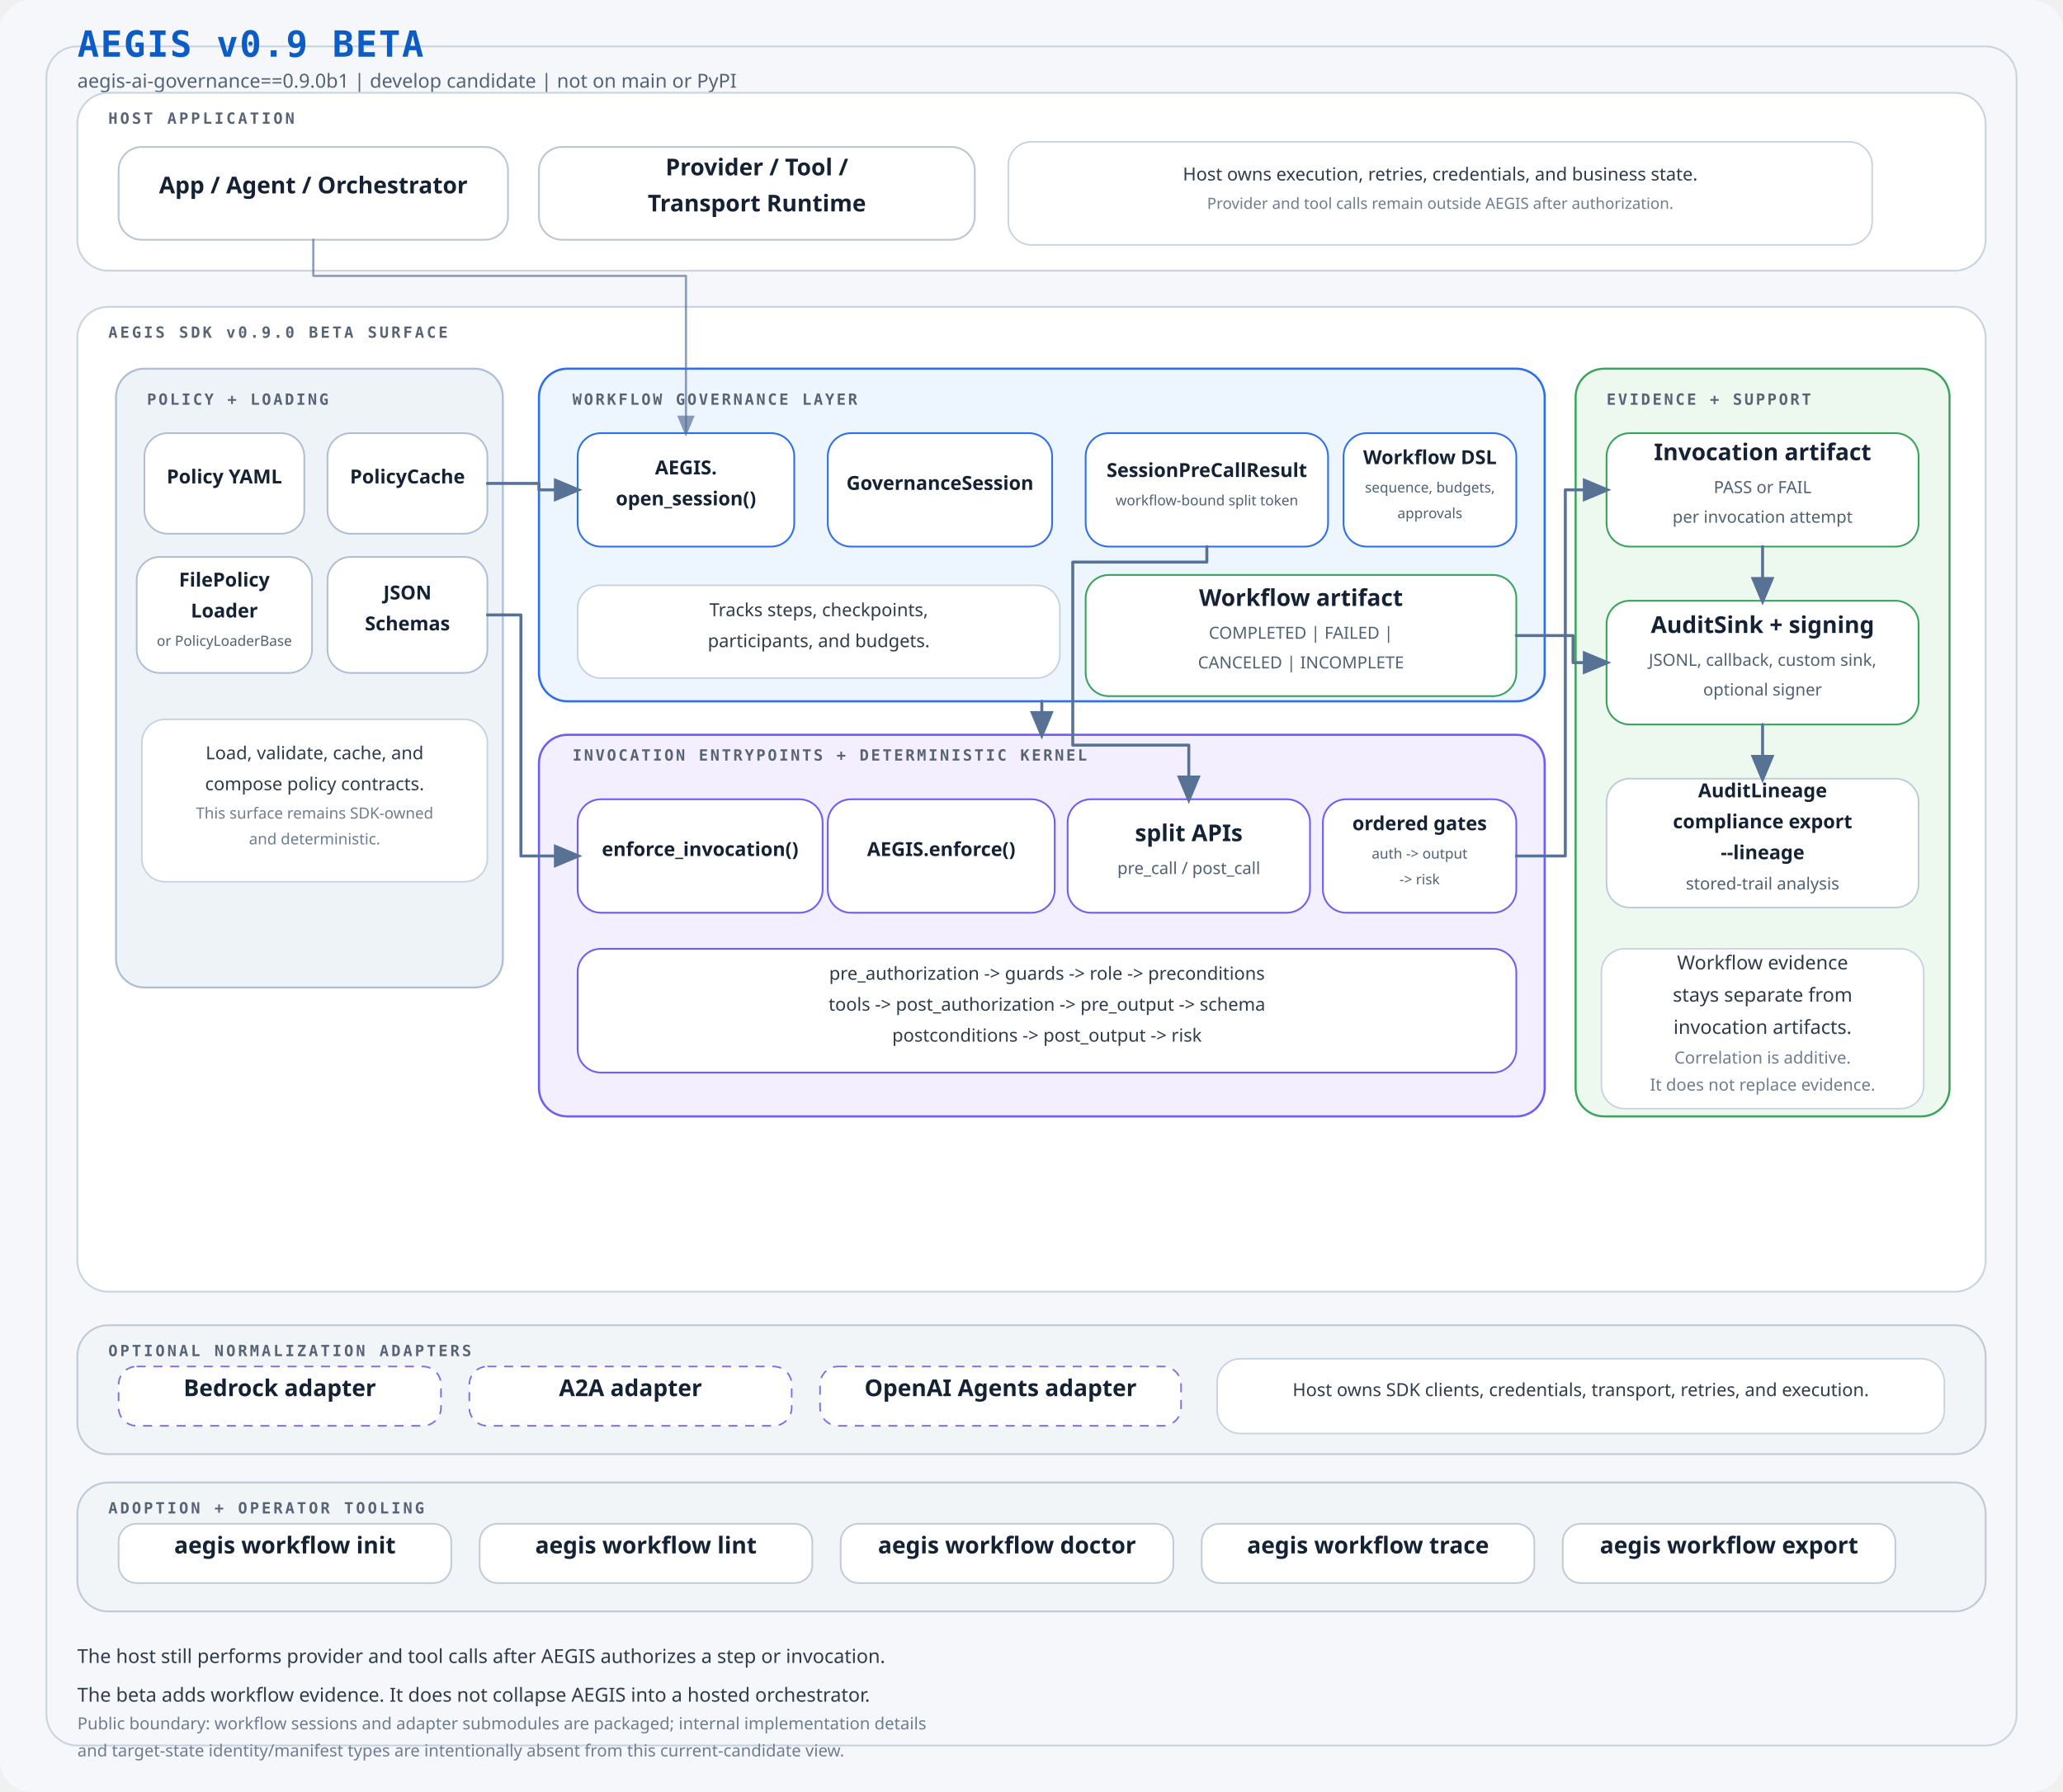
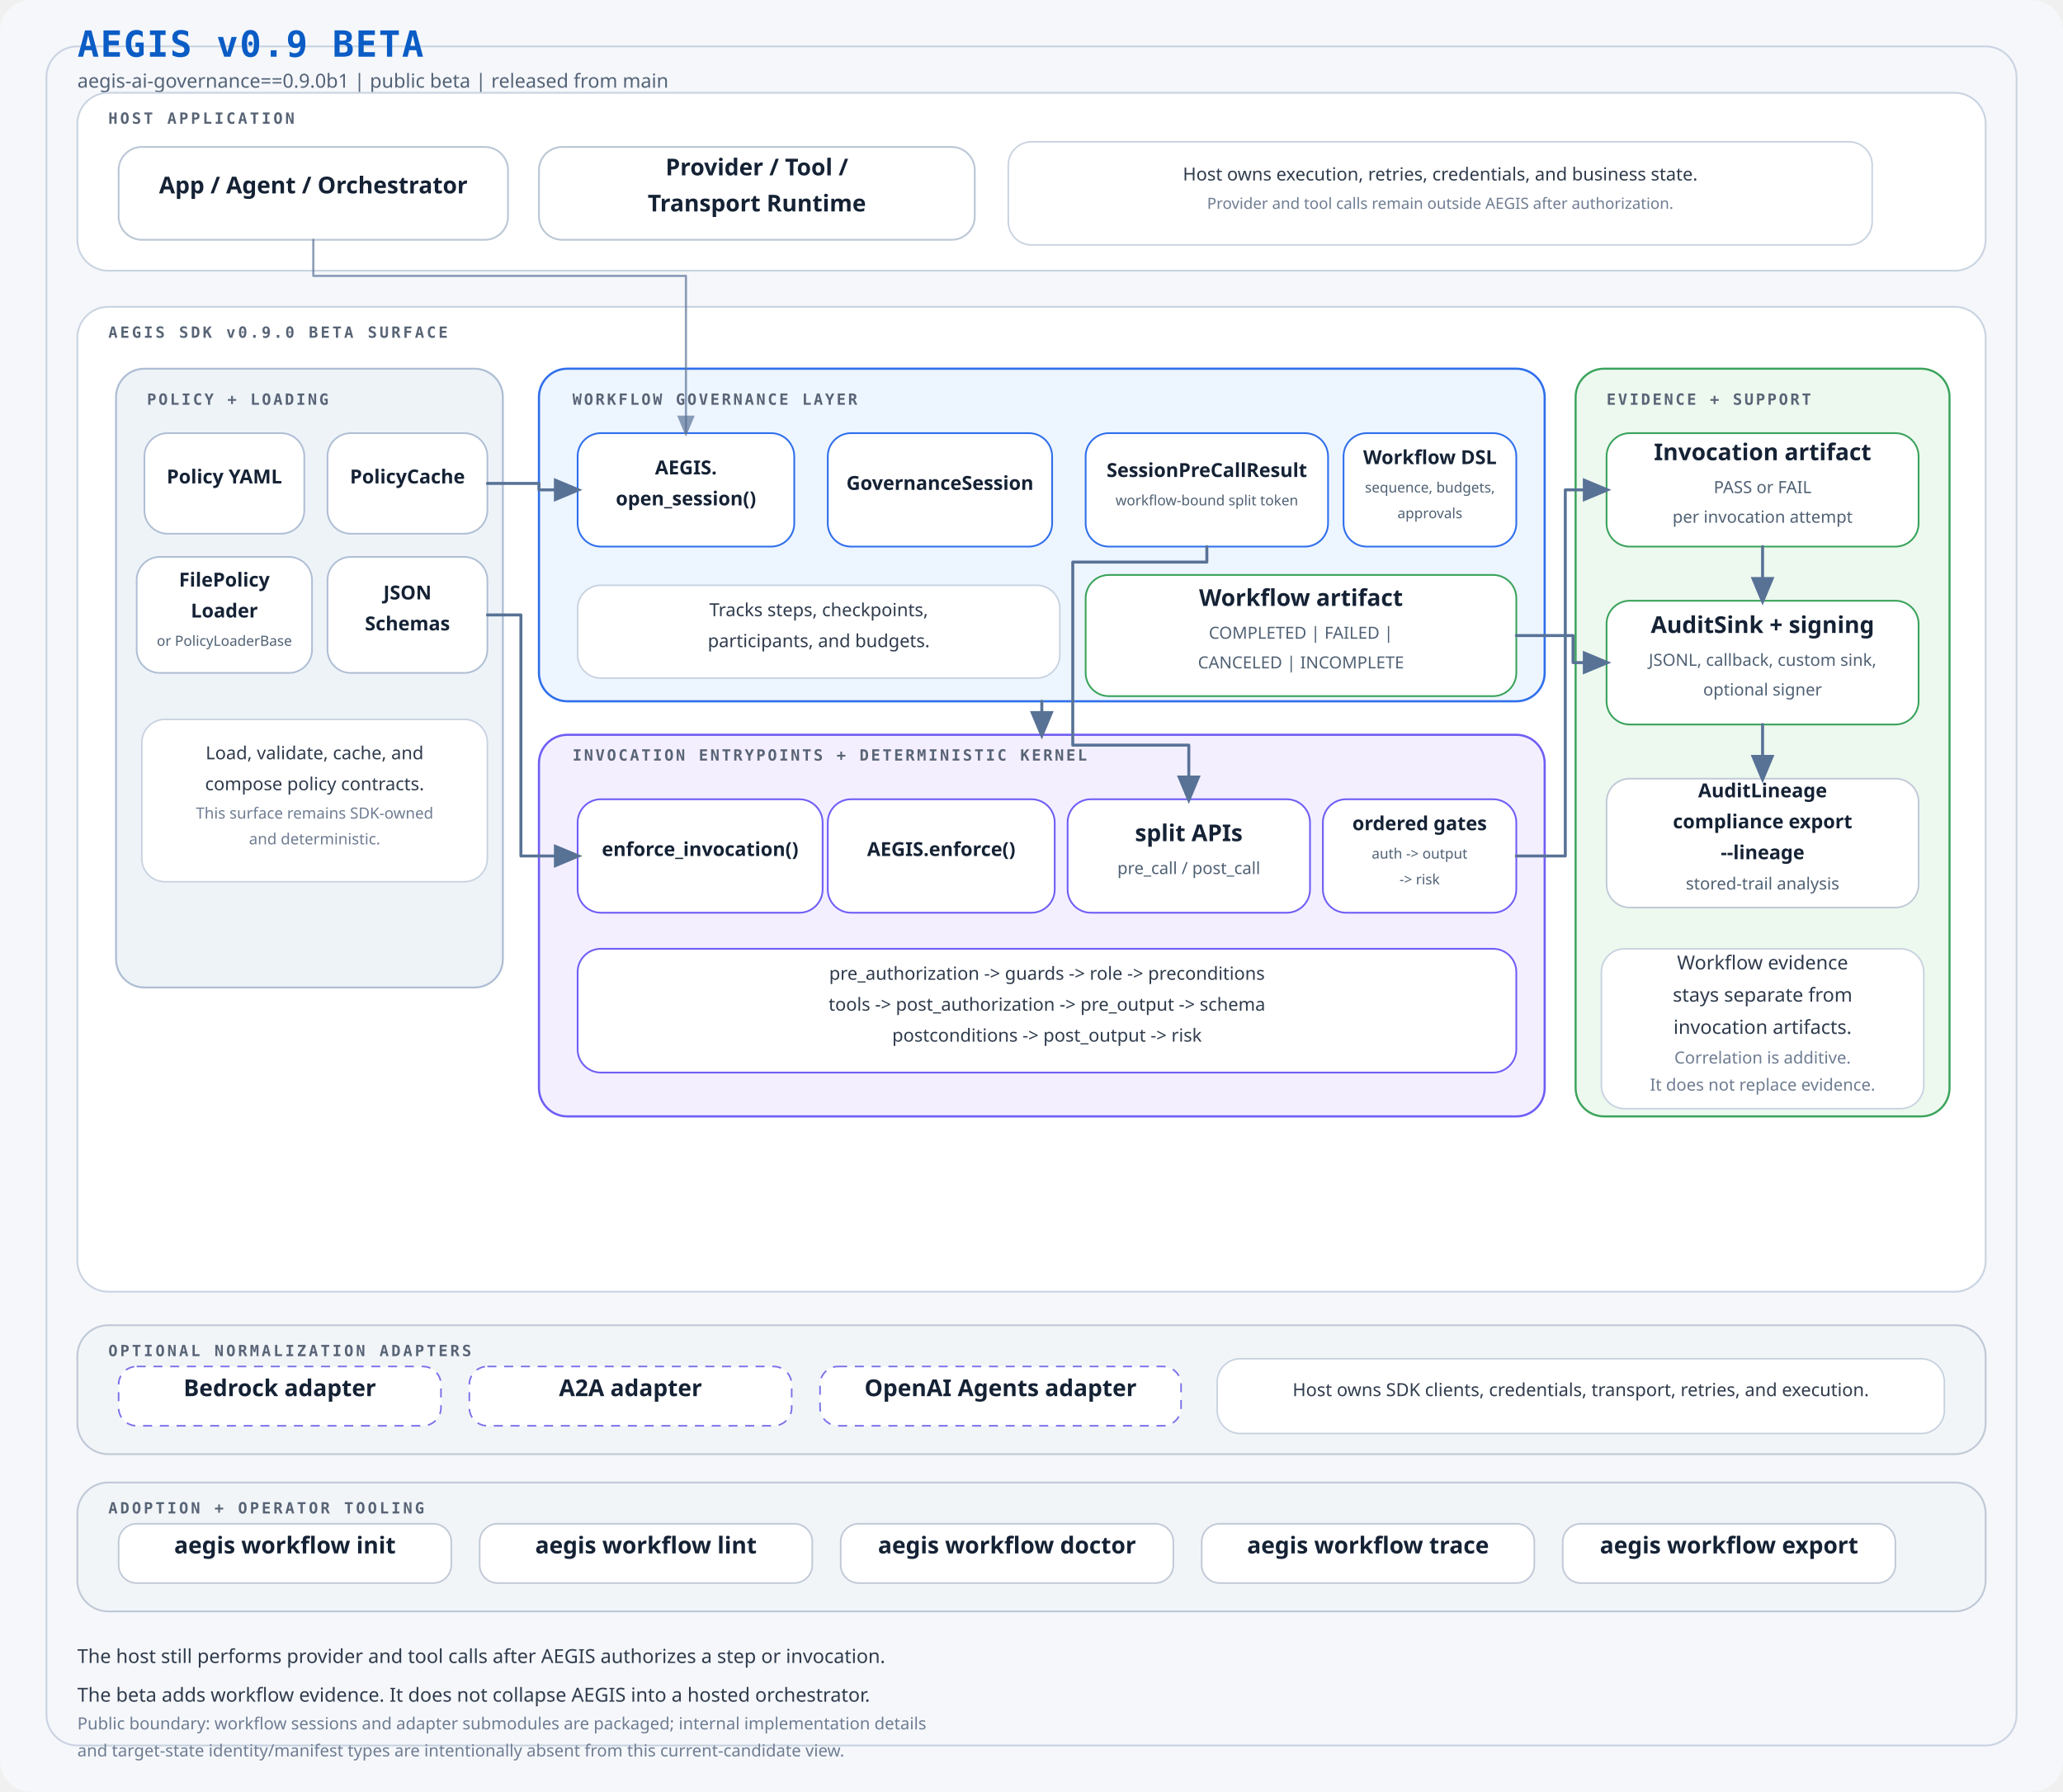
<svg xmlns="http://www.w3.org/2000/svg" viewBox="0 0 1600 1390">
  <defs>
    <style>
  svg {
    font-family: 'IBM Plex Sans', 'Avenir Next', 'Segoe UI', sans-serif;
  }
  .mono {
    font-family: 'IBM Plex Mono', 'SFMono-Regular', 'Menlo', monospace;
  }
  .page-title {
    fill: #0b5cc5;
    font-size: 28px;
    font-weight: 700;
    letter-spacing: 0.04em;
  }
  .page-subtitle {
    fill: #536276;
    font-size: 15px;
  }
  .section-tag {
    fill: #586476;
    font-size: 12px;
    font-weight: 700;
    letter-spacing: 0.16em;
  }
  .panel-title {
    fill: #586476;
    font-size: 12px;
    font-weight: 700;
    letter-spacing: 0.14em;
  }
  .box-title {
    fill: #152235;
    font-size: 18px;
    font-weight: 600;
  }
  .box-title-compact {
    fill: #152235;
    font-size: 15px;
    font-weight: 600;
  }
  .box-sub {
    fill: #4f6073;
    font-size: 13px;
    font-weight: 500;
  }
  .box-sub-compact {
    fill: #4f6073;
    font-size: 11px;
    font-weight: 500;
  }
  .body {
    fill: #2f3b4c;
    font-size: 14px;
    font-weight: 500;
  }
  .body-plus {
    fill: #2f3b4c;
    font-size: 15px;
    font-weight: 500;
  }
  .small {
    fill: #6e7c91;
    font-size: 12px;
  }
  .small-plus {
    fill: #6e7c91;
    font-size: 13px;
  }
  .footer-note {
    fill: #2f3b4c;
    font-size: 14px;
    font-weight: 500;
  }
  .footer-note-lg {
    fill: #2f3b4c;
    font-size: 15px;
    font-weight: 500;
  }
  .footer-small {
    fill: #6e7c91;
    font-size: 12px;
  }
  .footer-small-lg {
    fill: #6e7c91;
    font-size: 13px;
  }
  .frame {
    fill: none;
    stroke: #cad4e1;
    stroke-width: 1.4;
  }
  .band {
    fill: #ffffff;
    stroke: #cad4e1;
    stroke-width: 1.4;
  }
  .host-box {
    fill: #ffffff;
    stroke: #bcc7d6;
    stroke-width: 1.4;
  }
  .policy-panel {
    fill: #eef3f8;
    stroke: #afbed4;
    stroke-width: 1.5;
  }
  .workflow-panel {
    fill: #edf5ff;
    stroke: #2f6feb;
    stroke-width: 1.7;
  }
  .kernel-panel {
    fill: #f4efff;
    stroke: #6f5ef5;
    stroke-width: 1.7;
  }
  .evidence-panel {
    fill: #edf8ef;
    stroke: #3aa35b;
    stroke-width: 1.6;
  }
  .ops-panel {
    fill: #f2f5f8;
    stroke: #c0c9d6;
    stroke-width: 1.4;
  }
  .adapter-panel {
    fill: #f6f4ff;
    stroke: #7a71ea;
    stroke-width: 1.4;
    stroke-dasharray: 8 7;
  }
  .note-box {
    fill: #ffffff;
    stroke: #c7d2df;
    stroke-width: 1.2;
  }
  .node-neutral {
    fill: #ffffff;
    stroke: #bcc7d6;
    stroke-width: 1.3;
  }
  .node-policy {
    fill: #ffffff;
    stroke: #afbed4;
    stroke-width: 1.3;
  }
  .node-workflow {
    fill: #ffffff;
    stroke: #2f6feb;
    stroke-width: 1.35;
  }
  .node-kernel {
    fill: #ffffff;
    stroke: #6f5ef5;
    stroke-width: 1.35;
  }
  .node-evidence {
    fill: #ffffff;
    stroke: #3aa35b;
    stroke-width: 1.35;
  }
  .node-ops {
    fill: #ffffff;
    stroke: #c0c9d6;
    stroke-width: 1.25;
  }
  .node-adapter {
    fill: #ffffff;
    stroke: #7a71ea;
    stroke-width: 1.25;
    stroke-dasharray: 7 6;
  }
  .connector {
    fill: none;
    stroke: #587296;
    stroke-width: 2.3;
    stroke-linecap: round;
    stroke-linejoin: round;
  }
  .connector-muted {
    fill: none;
    stroke: #8ea1ba;
    stroke-width: 2.0;
    stroke-linecap: round;
    stroke-linejoin: round;
    stroke-dasharray: 7 7;
  }
  .connector-soft {
    fill: none;
    stroke: #587296;
    stroke-opacity: 0.68;
    stroke-width: 1.7;
    stroke-linecap: round;
    stroke-linejoin: round;
  }
</style>
    <marker id="arrow" viewBox="0 0 12 10" refX="10" refY="5" markerWidth="10" markerHeight="8" orient="auto">
      <path d="M0 0 L12 5 L0 10 z" fill="#587296" />
    </marker>
    <marker id="arrow-muted" viewBox="0 0 12 10" refX="10" refY="5" markerWidth="10" markerHeight="8" orient="auto">
      <path d="M0 0 L12 5 L0 10 z" fill="#8ea1ba" />
    </marker>
    <marker id="arrow-soft" viewBox="0 0 12 10" refX="10" refY="5" markerWidth="10" markerHeight="8" orient="auto">
      <path d="M0 0 L12 5 L0 10 z" fill="#587296" fill-opacity="0.68" />
    </marker>
  </defs>
  <rect width="1600" height="1390" fill="#f5f7fb" rx="24" />
  <rect x="36" y="36" width="1528" height="1318" class="frame" rx="24" />
  <text class="page-title mono" x="60" y="44">AEGIS v0.9 BETA</text>
-   <text class="page-subtitle" x="60" y="68">aegis-ai-governance==0.9.0b1 | develop candidate | not on main or PyPI</text>
+   <text class="page-subtitle" x="60" y="68">aegis-ai-governance==0.9.0b1 | public beta | released from main</text>
  <rect x="60" y="72" width="1480" height="138" rx="24" class="band" />
  <text class="section-tag mono" x="84" y="96">HOST APPLICATION</text>
  <rect x="92" y="114" width="302" height="72" rx="18" class="host-box" />
  <text class="box-title" x="243" y="150.0" text-anchor="middle">App / Agent / Orchestrator</text>
  <rect x="418" y="114" width="338" height="72" rx="18" class="host-box" />
  <text class="box-title" x="587" y="136.0" text-anchor="middle">Provider / Tool /</text>
  <text class="box-title" x="587" y="164.0" text-anchor="middle">Transport Runtime</text>
  <rect x="782" y="110" width="670" height="80" rx="18" class="note-box" />
  <text class="body" x="1117" y="140.0" text-anchor="middle">Host owns execution, retries, credentials, and business state.</text>
  <text class="small" x="1117" y="162.0" text-anchor="middle">Provider and tool calls remain outside AEGIS after authorization.</text>
  <rect x="60" y="238" width="1480" height="764" rx="24" class="band" />
  <text class="section-tag mono" x="84" y="262">AEGIS SDK v0.9.0 BETA SURFACE</text>
  <rect x="90" y="286" width="300" height="480" rx="22" class="policy-panel" />
  <text class="panel-title mono" x="114" y="314">POLICY + LOADING</text>
  <rect x="418" y="286" width="780" height="258" rx="22" class="workflow-panel" />
  <text class="panel-title mono" x="444" y="314">WORKFLOW GOVERNANCE LAYER</text>
  <rect x="418" y="570" width="780" height="296" rx="22" class="kernel-panel" />
  <text class="panel-title mono" x="444" y="590">INVOCATION ENTRYPOINTS + DETERMINISTIC KERNEL</text>
  <rect x="1222" y="286" width="290" height="580" rx="22" class="evidence-panel" />
  <text class="panel-title mono" x="1246" y="314">EVIDENCE + SUPPORT</text>
  <rect x="112" y="336" width="124" height="78" rx="18" class="node-policy" />
  <text class="box-title-compact" x="174" y="375.0" text-anchor="middle">Policy YAML</text>
  <rect x="254" y="336" width="124" height="78" rx="18" class="node-policy" />
  <text class="box-title-compact" x="316" y="375.0" text-anchor="middle">PolicyCache</text>
  <rect x="106" y="432" width="136" height="90" rx="18" class="node-policy" />
  <text class="box-title-compact" x="174" y="455.0" text-anchor="middle">FilePolicy</text>
  <text class="box-title-compact" x="174" y="479.0" text-anchor="middle">Loader</text>
  <text class="box-sub-compact" x="174" y="501.0" text-anchor="middle">or PolicyLoaderBase</text>
  <rect x="254" y="432" width="124" height="90" rx="18" class="node-policy" />
  <text class="box-title-compact" x="316" y="465.0" text-anchor="middle">JSON</text>
  <text class="box-title-compact" x="316" y="489.0" text-anchor="middle">Schemas</text>
  <rect x="110" y="558" width="268" height="126" rx="18" class="note-box" />
  <text class="body" x="244" y="589.0" text-anchor="middle">Load, validate, cache, and</text>
  <text class="body" x="244" y="613.0" text-anchor="middle">compose policy contracts.</text>
  <text class="small" x="244" y="635.0" text-anchor="middle">This surface remains SDK-owned</text>
  <text class="small" x="244" y="655.0" text-anchor="middle">and deterministic.</text>
  <rect x="448" y="336" width="168" height="88" rx="18" class="node-workflow" />
  <text class="box-title-compact" x="532" y="368.0" text-anchor="middle">AEGIS.</text>
  <text class="box-title-compact" x="532" y="392.0" text-anchor="middle">open_session()</text>
  <rect x="642" y="336" width="174" height="88" rx="18" class="node-workflow" />
  <text class="box-title-compact" x="729" y="380.0" text-anchor="middle">GovernanceSession</text>
  <rect x="842" y="336" width="188" height="88" rx="18" class="node-workflow" />
  <text class="box-title-compact" x="936" y="370.0" text-anchor="middle">SessionPreCallResult</text>
  <text class="box-sub-compact" x="936" y="392.0" text-anchor="middle">workflow-bound split token</text>
  <rect x="1042" y="336" width="134" height="88" rx="18" class="node-workflow" />
  <text class="box-title-compact" x="1109" y="360.0" text-anchor="middle">Workflow DSL</text>
  <text class="box-sub-compact" x="1109" y="382.0" text-anchor="middle">sequence, budgets,</text>
  <text class="box-sub-compact" x="1109" y="402.0" text-anchor="middle">approvals</text>
  <rect x="448" y="454" width="374" height="72" rx="18" class="note-box" />
  <text class="body" x="635" y="478.0" text-anchor="middle">Tracks steps, checkpoints,</text>
  <text class="body" x="635" y="502.0" text-anchor="middle">participants, and budgets.</text>
  <rect x="842" y="446" width="334" height="94" rx="18" class="node-evidence" />
  <text class="box-title" x="1009" y="470.0" text-anchor="middle">Workflow artifact</text>
  <text class="box-sub" x="1009" y="495.5" text-anchor="middle">COMPLETED | FAILED |</text>
  <text class="box-sub" x="1009" y="518.5" text-anchor="middle">CANCELED | INCOMPLETE</text>
  <rect x="448" y="620" width="190" height="88" rx="18" class="node-kernel" />
  <text class="box-title-compact" x="543" y="664.0" text-anchor="middle">enforce_invocation()</text>
  <rect x="642" y="620" width="176" height="88" rx="18" class="node-kernel" />
  <text class="box-title-compact" x="730" y="664.0" text-anchor="middle">AEGIS.enforce()</text>
  <rect x="828" y="620" width="188" height="88" rx="18" class="node-kernel" />
  <text class="box-title" x="922" y="652.5" text-anchor="middle">split APIs</text>
  <text class="box-sub" x="922" y="678.0" text-anchor="middle">pre_call / post_call</text>
  <rect x="1026" y="620" width="150" height="88" rx="18" class="node-kernel" />
  <text class="box-title-compact" x="1101" y="644.0" text-anchor="middle">ordered gates</text>
  <text class="box-sub-compact" x="1101" y="666.0" text-anchor="middle">auth -&gt; output</text>
  <text class="box-sub-compact" x="1101" y="686.0" text-anchor="middle">-&gt; risk</text>
  <rect x="448" y="736" width="728" height="96" rx="18" class="node-kernel" />
  <text class="body" x="812" y="760.0" text-anchor="middle">pre_authorization -&gt; guards -&gt; role -&gt; preconditions</text>
  <text class="body" x="812" y="784.0" text-anchor="middle">tools -&gt; post_authorization -&gt; pre_output -&gt; schema</text>
  <text class="body" x="812" y="808.0" text-anchor="middle">postconditions -&gt; post_output -&gt; risk</text>
  <rect x="1246" y="336" width="242" height="88" rx="18" class="node-evidence" />
  <text class="box-title" x="1367" y="357.0" text-anchor="middle">Invocation artifact</text>
  <text class="box-sub" x="1367" y="382.5" text-anchor="middle">PASS or FAIL</text>
  <text class="box-sub" x="1367" y="405.5" text-anchor="middle">per invocation attempt</text>
  <rect x="1246" y="466" width="242" height="96" rx="18" class="node-evidence" />
  <text class="box-title" x="1367" y="491.0" text-anchor="middle">AuditSink + signing</text>
  <text class="box-sub" x="1367" y="516.5" text-anchor="middle">JSONL, callback, custom sink,</text>
  <text class="box-sub" x="1367" y="539.5" text-anchor="middle">optional signer</text>
  <rect x="1246" y="604" width="242" height="100" rx="18" class="node-ops" />
  <text class="box-title-compact" x="1367" y="618.5" text-anchor="middle">AuditLineage</text>
  <text class="box-title-compact" x="1367" y="642.5" text-anchor="middle">compliance export</text>
  <text class="box-title-compact" x="1367" y="666.5" text-anchor="middle">--lineage</text>
  <text class="box-sub" x="1367" y="690.0" text-anchor="middle">stored-trail analysis</text>
  <rect x="1242" y="736" width="250" height="124" rx="18" class="note-box" />
  <text class="body-plus" x="1367" y="752.0" text-anchor="middle">Workflow evidence</text>
  <text class="body-plus" x="1367" y="777.0" text-anchor="middle">stays separate from</text>
  <text class="body-plus" x="1367" y="802.0" text-anchor="middle">invocation artifacts.</text>
  <text class="small-plus" x="1367" y="825.0" text-anchor="middle">Correlation is additive.</text>
  <text class="small-plus" x="1367" y="846.0" text-anchor="middle">It does not replace evidence.</text>
  <rect x="60" y="1028" width="1480" height="100" rx="24" class="ops-panel" />
  <text class="section-tag mono" x="84" y="1052">OPTIONAL NORMALIZATION ADAPTERS</text>
  <rect x="92" y="1060" width="250" height="46" rx="14" class="node-adapter" />
  <text class="box-title" x="217" y="1083.0" text-anchor="middle">Bedrock adapter</text>
  <rect x="364" y="1060" width="250" height="46" rx="14" class="node-adapter" />
  <text class="box-title" x="489" y="1083.0" text-anchor="middle">A2A adapter</text>
  <rect x="636" y="1060" width="280" height="46" rx="14" class="node-adapter" />
  <text class="box-title" x="776" y="1083.0" text-anchor="middle">OpenAI Agents adapter</text>
  <rect x="944" y="1054" width="564" height="58" rx="18" class="note-box" />
  <text class="body" x="1226" y="1083.0" text-anchor="middle">Host owns SDK clients, credentials, transport, retries, and execution.</text>
  <rect x="60" y="1150" width="1480" height="100" rx="24" class="ops-panel" />
  <text class="section-tag mono" x="84" y="1174">ADOPTION + OPERATOR TOOLING</text>
  <rect x="92" y="1182" width="258" height="46" rx="14" class="node-ops" />
  <text class="box-title" x="221" y="1205.0" text-anchor="middle">aegis workflow init</text>
  <rect x="372" y="1182" width="258" height="46" rx="14" class="node-ops" />
  <text class="box-title" x="501" y="1205.0" text-anchor="middle">aegis workflow lint</text>
  <rect x="652" y="1182" width="258" height="46" rx="14" class="node-ops" />
  <text class="box-title" x="781" y="1205.0" text-anchor="middle">aegis workflow doctor</text>
  <rect x="932" y="1182" width="258" height="46" rx="14" class="node-ops" />
  <text class="box-title" x="1061" y="1205.0" text-anchor="middle">aegis workflow trace</text>
  <rect x="1212" y="1182" width="258" height="46" rx="14" class="node-ops" />
  <text class="box-title" x="1341" y="1205.0" text-anchor="middle">aegis workflow export</text>
  <path class="connector-soft" d="M243 186 V214 H532 V336" marker-end="url(#arrow-soft)" />
  <path class="connector" d="M378 375 H418 V380 H448" marker-end="url(#arrow)" />
  <path class="connector" d="M378 477 H404 V664 H448" marker-end="url(#arrow)" />
  <path class="connector" d="M808 544 V570" marker-end="url(#arrow)" />
  <path class="connector" d="M936 424 V436 H832 V578 H922 V620" marker-end="url(#arrow)" />
  <path class="connector" d="M1176 493 H1220 V514 H1246" marker-end="url(#arrow)" />
  <path class="connector" d="M1176 664 H1214 V380 H1246" marker-end="url(#arrow)" />
  <path class="connector" d="M1367 424 V466" marker-end="url(#arrow)" />
  <path class="connector" d="M1367 562 V604" marker-end="url(#arrow)" />
  <text class="footer-note-lg" x="60" y="1290.0" text-anchor="start">The host still performs provider and tool calls after AEGIS authorizes a step or invocation.</text>
  <text class="footer-note-lg" x="60" y="1320.0" text-anchor="start">The beta adds workflow evidence. It does not collapse AEGIS into a hosted orchestrator.</text>
  <text class="footer-small-lg" x="60" y="1341.5" text-anchor="start">Public boundary: workflow sessions and adapter submodules are packaged; internal implementation details</text>
  <text class="footer-small-lg" x="60" y="1362.5" text-anchor="start">and target-state identity/manifest types are intentionally absent from this current-candidate view.</text>
</svg>
